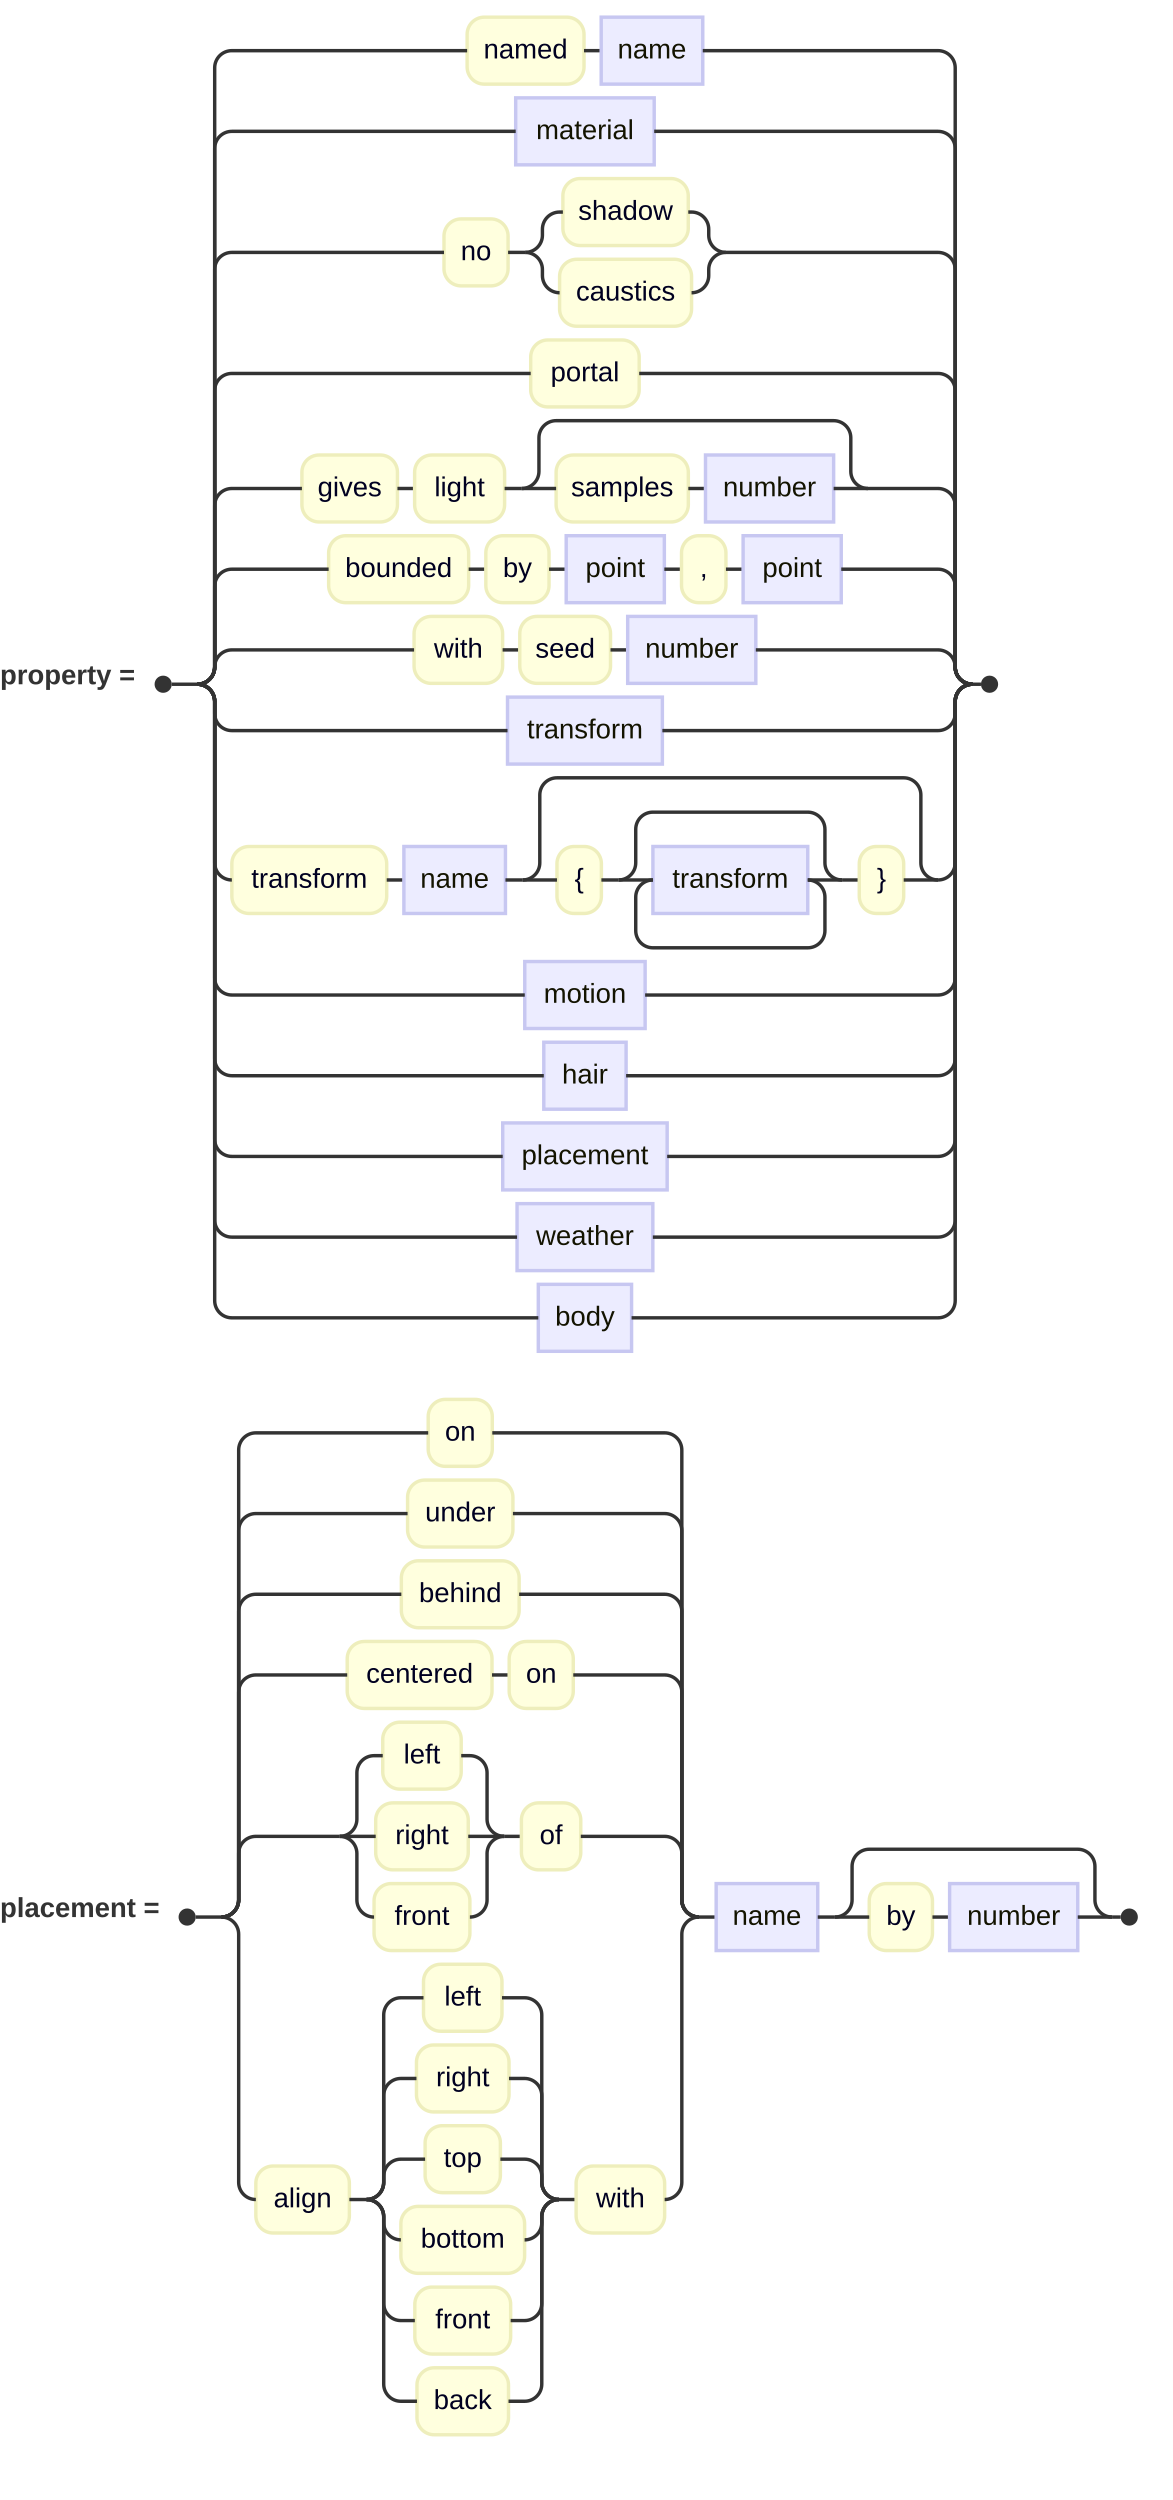
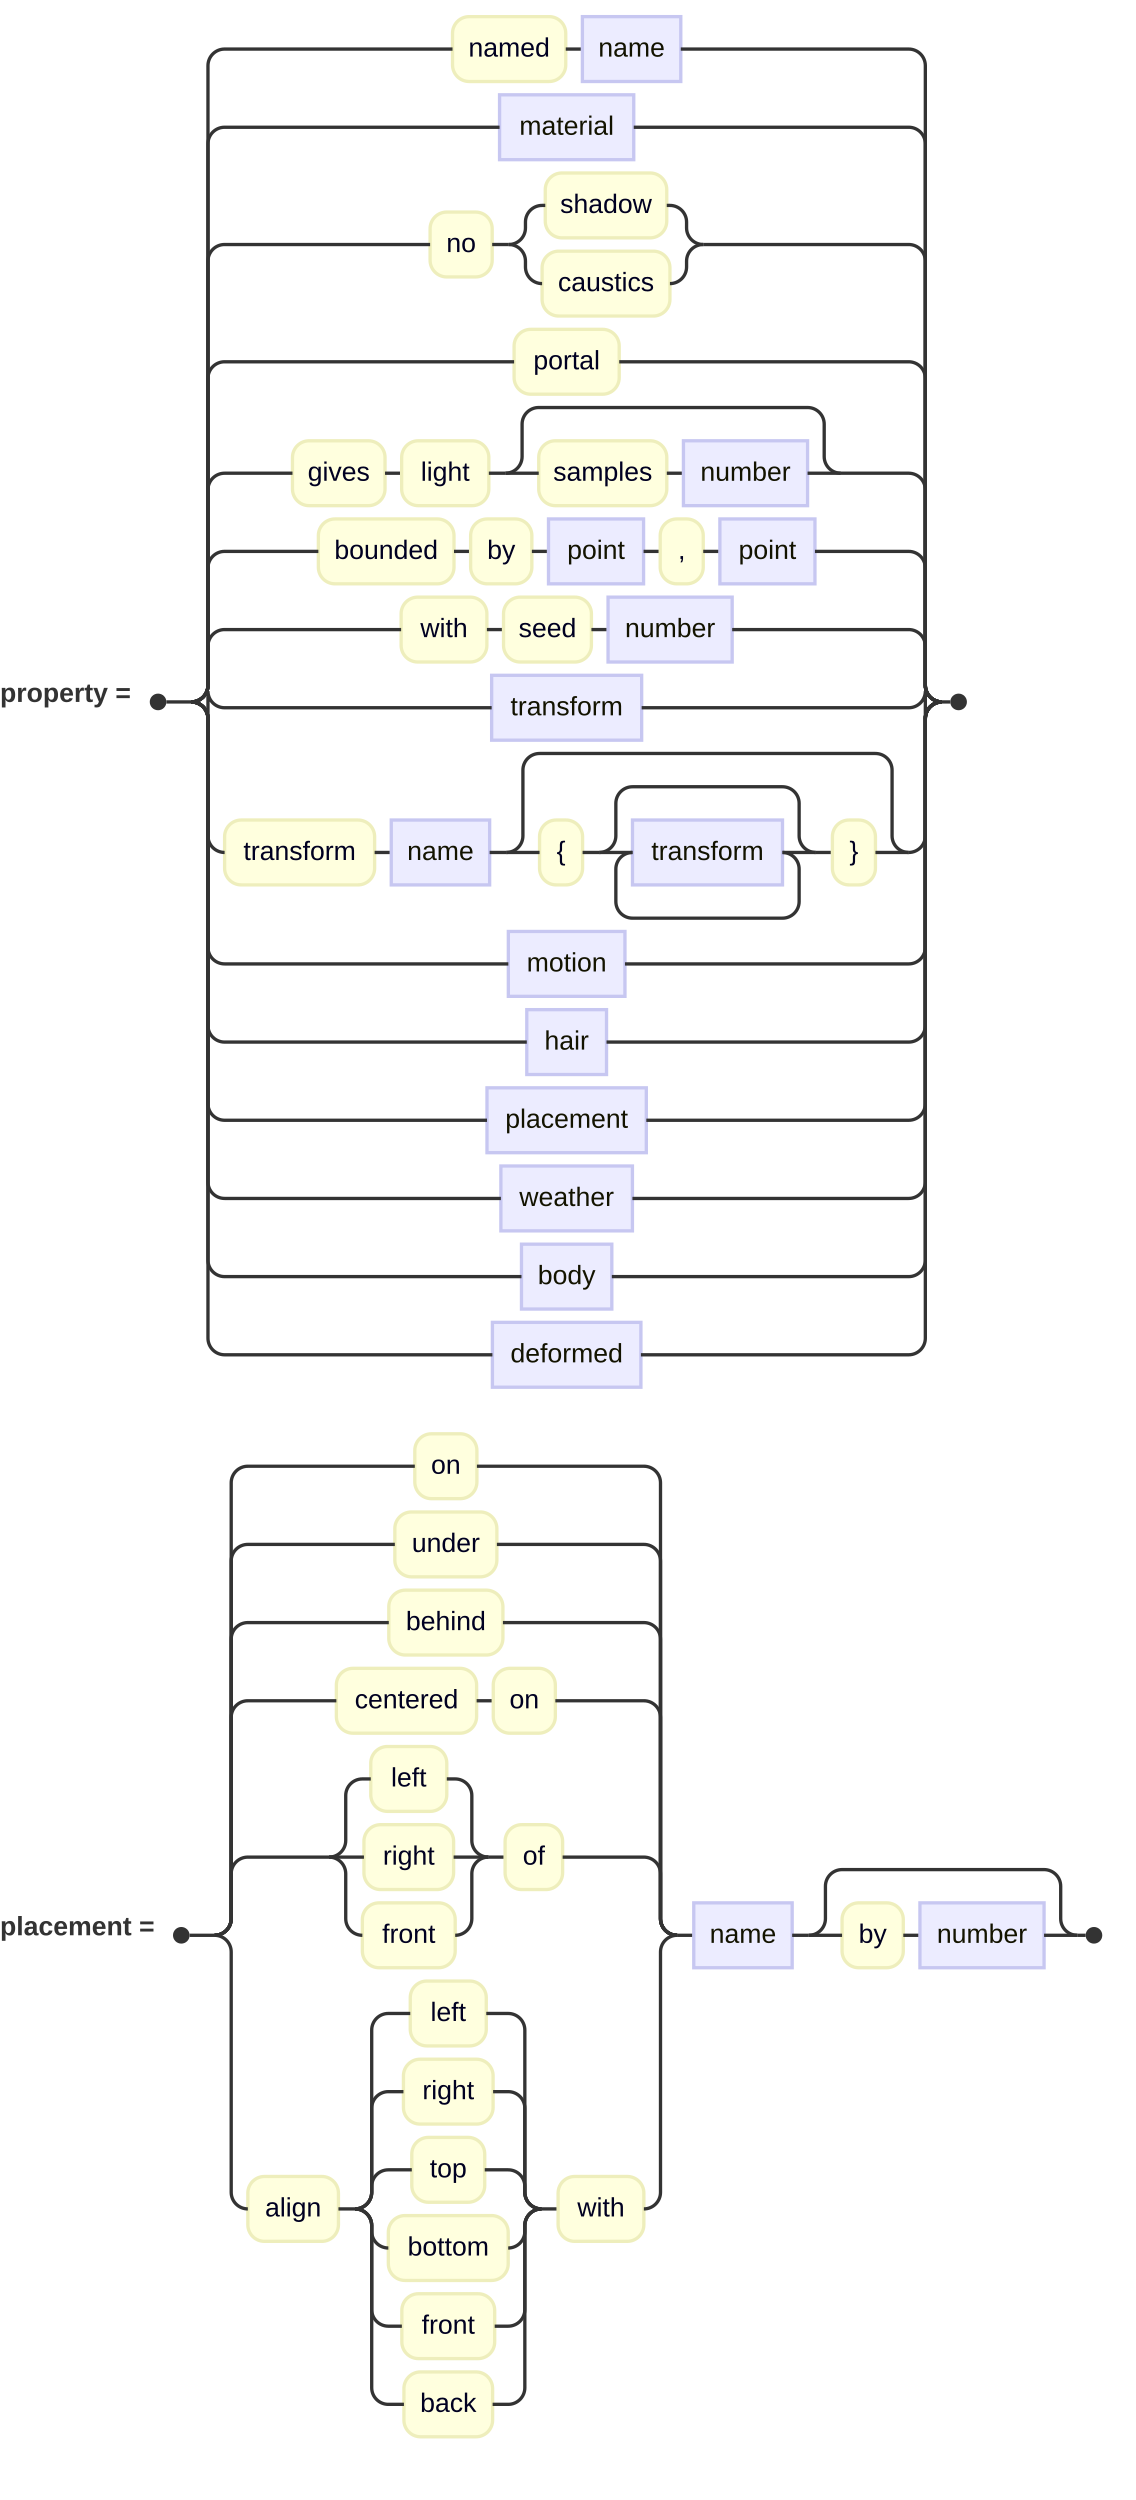
- <svg xmlns="http://www.w3.org/2000/svg" id="my-svg" width="100%" class="railroad-diagram" style="max-width: 682.688px; background-color: transparent;" viewBox="0 0 682.688 1456" role="graphics-document document" aria-roledescription="railroadEbnf">
+ <svg xmlns="http://www.w3.org/2000/svg" id="my-svg" width="100%" class="railroad-diagram" style="max-width: 682.688px; background-color: transparent;" viewBox="0 0 682.688 1503" role="graphics-document document" aria-roledescription="railroadEbnf">
  <style>#my-svg{font-family:"trebuchet ms",verdana,arial,sans-serif;font-size:16px;fill:#333;}@keyframes edge-animation-frame{from{stroke-dashoffset:0;}}@keyframes dash{to{stroke-dashoffset:0;}}#my-svg .edge-animation-slow{stroke-dasharray:9,5!important;stroke-dashoffset:900;animation:dash 50s linear infinite;stroke-linecap:round;}#my-svg .edge-animation-fast{stroke-dasharray:9,5!important;stroke-dashoffset:900;animation:dash 20s linear infinite;stroke-linecap:round;}#my-svg .error-icon{fill:#552222;}#my-svg .error-text{fill:#552222;stroke:#552222;}#my-svg .edge-thickness-normal{stroke-width:1px;}#my-svg .edge-thickness-thick{stroke-width:3.5px;}#my-svg .edge-pattern-solid{stroke-dasharray:0;}#my-svg .edge-thickness-invisible{stroke-width:0;fill:none;}#my-svg .edge-pattern-dashed{stroke-dasharray:3;}#my-svg .edge-pattern-dotted{stroke-dasharray:2;}#my-svg .marker{fill:#333333;stroke:#333333;}#my-svg .marker.cross{stroke:#333333;}#my-svg svg{font-family:"trebuchet ms",verdana,arial,sans-serif;font-size:16px;}#my-svg p{margin:0;}#my-svg .railroad-diagram{font-family:"trebuchet ms",verdana,arial,sans-serif;font-size:16px;}#my-svg .railroad-terminal rect{fill:#ffffde;stroke:hsl(60, 60%, 83.529%);stroke-width:2px;}#my-svg .railroad-terminal text{fill:#000021;font-family:"trebuchet ms",verdana,arial,sans-serif;font-size:16px;text-anchor:middle;dominant-baseline:middle;}#my-svg .railroad-nonterminal rect{fill:#ECECFF;stroke:hsl(240, 60%, 86.275%);stroke-width:2px;}#my-svg .railroad-nonterminal text{fill:#131300;font-family:"trebuchet ms",verdana,arial,sans-serif;font-size:16px;text-anchor:middle;dominant-baseline:middle;}#my-svg .railroad-line{stroke:#333333;stroke-width:2px;fill:none;}#my-svg .railroad-start circle,#my-svg .railroad-end circle{fill:#333333;}#my-svg .railroad-comment ellipse{fill:rgba(232,232,232, 0.8);stroke:hsl(80, 60%, 86.275%);stroke-width:2px;}#my-svg .railroad-comment text{fill:rgb(6.333, 0, 19);font-style:italic;font-family:"trebuchet ms",verdana,arial,sans-serif;font-size:16px;text-anchor:middle;dominant-baseline:middle;}#my-svg .railroad-special rect{fill:hsl(80, 100%, 96.275%);stroke:hsl(80, 60%, 86.275%);stroke-width:2px;stroke-dasharray:5,3;}#my-svg .railroad-special text{fill:#131300;font-family:"trebuchet ms",verdana,arial,sans-serif;font-size:16px;text-anchor:middle;dominant-baseline:middle;}#my-svg .railroad-rule-name{font-weight:bold;fill:#333;font-family:"trebuchet ms",verdana,arial,sans-serif;font-size:16px;}#my-svg .node .neo-node{stroke:#9370DB;}#my-svg [data-look="neo"].node rect,#my-svg [data-look="neo"].cluster rect,#my-svg [data-look="neo"].node polygon{stroke:#9370DB;filter:drop-shadow(1px 2px 2px rgba(185, 185, 185, 1));}#my-svg [data-look="neo"].swimlane.cluster rect{filter:none;}#my-svg [data-look="neo"].node path{stroke:#9370DB;stroke-width:1px;}#my-svg [data-look="neo"].node .outer-path{filter:drop-shadow(1px 2px 2px rgba(185, 185, 185, 1));}#my-svg [data-look="neo"].node .neo-line path{stroke:#9370DB;filter:none;}#my-svg [data-look="neo"].node circle{stroke:#9370DB;filter:drop-shadow(1px 2px 2px rgba(185, 185, 185, 1));}#my-svg [data-look="neo"].node circle .state-start{fill:#000000;}#my-svg [data-look="neo"].icon-shape .icon{fill:#9370DB;filter:drop-shadow(1px 2px 2px rgba(185, 185, 185, 1));}#my-svg [data-look="neo"].icon-shape .icon-neo path{stroke:#9370DB;filter:drop-shadow(1px 2px 2px rgba(185, 185, 185, 1));}#my-svg :root{--mermaid-font-family:"trebuchet ms",verdana,arial,sans-serif;}</style>
  <g />
  <g class="railroad-rule" transform="translate(0, 10)">
    <g transform="translate(115.0312, 0)">
      <g class="railroad-choice">
        <g class="railroad-sequence" transform="translate(157.0234, 0)">
          <g class="railroad-terminal" transform="translate(0, 0)">
            <rect x="0" y="0" width="68.078" height="39" rx="10" ry="10" />
            <text x="34.039" y="19.5">named</text>
          </g>
          <path class="railroad-line" d="M 68.078 19.5 L 78.078 19.5" />
          <g class="railroad-nonterminal" transform="translate(78.07812, 0)">
            <rect x="0" y="0" width="59.156" height="39" />
            <text x="29.578" y="19.5">name</text>
          </g>
        </g>
-         <path class="railroad-line" d="M 0 388.5 A 10 10 0 0 0 10 378.5 L 10 29.5 A 10 10 0 0 1 20 19.5 L 157.023 19.5" />
-         <path class="railroad-line" d="M 294.258 19.5 L 431.281 19.5 A 10 10 0 0 1 441.281 29.5 L 441.281 378.5 A 10 10 0 0 0 451.281 388.5" />
+         <path class="railroad-line" d="M 0 412 A 10 10 0 0 0 10 402 L 10 29.5 A 10 10 0 0 1 20 19.5 L 157.023 19.5" />
+         <path class="railroad-line" d="M 294.258 19.5 L 431.281 19.5 A 10 10 0 0 1 441.281 29.5 L 441.281 402 A 10 10 0 0 0 451.281 412" />
        <g class="railroad-nonterminal" transform="translate(185.3047, 47)">
          <rect x="0" y="0" width="80.672" height="39" />
          <text x="40.336" y="19.5">material</text>
        </g>
-         <path class="railroad-line" d="M 0 388.5 A 10 10 0 0 0 10 378.5 L 10 76.5 A 10 10 0 0 1 20 66.5 L 185.305 66.5" />
-         <path class="railroad-line" d="M 265.977 66.5 L 431.281 66.5 A 10 10 0 0 1 441.281 76.5 L 441.281 378.5 A 10 10 0 0 0 451.281 388.5" />
+         <path class="railroad-line" d="M 0 412 A 10 10 0 0 0 10 402 L 10 76.5 A 10 10 0 0 1 20 66.5 L 185.305 66.5" />
+         <path class="railroad-line" d="M 265.977 66.5 L 431.281 66.5 A 10 10 0 0 1 441.281 76.5 L 441.281 402 A 10 10 0 0 0 451.281 412" />
        <g class="railroad-sequence" transform="translate(143.5469, 94)">
          <g class="railroad-terminal" transform="translate(0, 23.5)">
            <rect x="0" y="0" width="37.328" height="39" rx="10" ry="10" />
            <text x="18.664" y="19.5">no</text>
          </g>
          <path class="railroad-line" d="M 37.328 43 L 47.328 43" />
          <g class="railroad-choice" transform="translate(47.32812, 0)">
            <g class="railroad-terminal" transform="translate(21.91406, 0)">
              <rect x="0" y="0" width="73.031" height="39" rx="10" ry="10" />
              <text x="36.516" y="19.5">shadow</text>
            </g>
            <path class="railroad-line" d="M 0 43 A 10 10 0 0 0 10 33 L 10 29.5 A 10 10 0 0 1 20 19.5 L 21.914 19.5" />
            <path class="railroad-line" d="M 94.945 19.5 L 96.859 19.5 A 10 10 0 0 1 106.859 29.5 L 106.859 33 A 10 10 0 0 0 116.859 43" />
            <g class="railroad-terminal" transform="translate(20, 47)">
              <rect x="0" y="0" width="76.859" height="39" rx="10" ry="10" />
              <text x="38.43" y="19.5">caustics</text>
            </g>
            <path class="railroad-line" d="M 0 43 A 10 10 0 0 1 10 53 L 10 56.5 A 10 10 0 0 0 20 66.5 L 20 66.5" />
            <path class="railroad-line" d="M 96.859 66.5 L 96.859 66.5 A 10 10 0 0 0 106.859 56.5 L 106.859 53 A 10 10 0 0 1 116.859 43" />
          </g>
        </g>
-         <path class="railroad-line" d="M 0 388.5 A 10 10 0 0 0 10 378.5 L 10 147 A 10 10 0 0 1 20 137 L 143.547 137" />
-         <path class="railroad-line" d="M 307.734 137 L 431.281 137 A 10 10 0 0 1 441.281 147 L 441.281 378.5 A 10 10 0 0 0 451.281 388.5" />
+         <path class="railroad-line" d="M 0 412 A 10 10 0 0 0 10 402 L 10 147 A 10 10 0 0 1 20 137 L 143.547 137" />
+         <path class="railroad-line" d="M 307.734 137 L 431.281 137 A 10 10 0 0 1 441.281 147 L 441.281 402 A 10 10 0 0 0 451.281 412" />
        <g class="railroad-terminal" transform="translate(194.0469, 188)">
          <rect x="0" y="0" width="63.188" height="39" rx="10" ry="10" />
          <text x="31.594" y="19.5">portal</text>
        </g>
-         <path class="railroad-line" d="M 0 388.5 A 10 10 0 0 0 10 378.5 L 10 217.5 A 10 10 0 0 1 20 207.5 L 194.047 207.5" />
-         <path class="railroad-line" d="M 257.234 207.5 L 431.281 207.5 A 10 10 0 0 1 441.281 217.5 L 441.281 378.5 A 10 10 0 0 0 451.281 388.5" />
+         <path class="railroad-line" d="M 0 412 A 10 10 0 0 0 10 402 L 10 217.5 A 10 10 0 0 1 20 207.5 L 194.047 207.5" />
+         <path class="railroad-line" d="M 257.234 207.5 L 431.281 207.5 A 10 10 0 0 1 441.281 217.5 L 441.281 402 A 10 10 0 0 0 451.281 412" />
        <g class="railroad-sequence" transform="translate(60.80469, 235)">
          <g class="railroad-terminal" transform="translate(0, 20)">
            <rect x="0" y="0" width="55.641" height="39" rx="10" ry="10" />
            <text x="27.82" y="19.5">gives</text>
          </g>
          <path class="railroad-line" d="M 55.641 39.5 L 65.641 39.5" />
          <g class="railroad-terminal" transform="translate(65.64062, 20)">
            <rect x="0" y="0" width="52.406" height="39" rx="10" ry="10" />
            <text x="26.203" y="19.5">light</text>
          </g>
          <path class="railroad-line" d="M 118.047 39.5 L 128.047 39.5" />
          <g class="railroad-optional" transform="translate(128.0469, 0)">
            <g class="railroad-sequence" transform="translate(20, 20)">
              <g class="railroad-terminal" transform="translate(0, 0)">
                <rect x="0" y="0" width="77" height="39" rx="10" ry="10" />
                <text x="38.5" y="19.5">samples</text>
              </g>
              <path class="railroad-line" d="M 77 19.5 L 87 19.5" />
              <g class="railroad-nonterminal" transform="translate(87, 0)">
                <rect x="0" y="0" width="74.625" height="39" />
                <text x="37.312" y="19.5">number</text>
              </g>
            </g>
            <path class="railroad-line" d="M 0 39.5 L 20 39.5" />
            <path class="railroad-line" d="M 181.625 39.5 L 201.625 39.5" />
            <path class="railroad-line" d="M 0 39.5 A 10 10 0 0 0 10 29.5 L 10 10 A 10 10 0 0 1 20 0 L 181.625 0 A 10 10 0 0 1 191.625 10 L 191.625 29.5 A 10 10 0 0 0 201.625 39.5" />
          </g>
        </g>
-         <path class="railroad-line" d="M 0 388.5 A 10 10 0 0 0 10 378.5 L 10 284.5 A 10 10 0 0 1 20 274.5 L 60.805 274.5" />
-         <path class="railroad-line" d="M 390.477 274.5 L 431.281 274.5 A 10 10 0 0 1 441.281 284.5 L 441.281 378.5 A 10 10 0 0 0 451.281 388.5" />
+         <path class="railroad-line" d="M 0 412 A 10 10 0 0 0 10 402 L 10 284.5 A 10 10 0 0 1 20 274.5 L 60.805 274.5" />
+         <path class="railroad-line" d="M 390.477 274.5 L 431.281 274.5 A 10 10 0 0 1 441.281 284.5 L 441.281 402 A 10 10 0 0 0 451.281 412" />
        <g class="railroad-sequence" transform="translate(76.36719, 302)">
          <g class="railroad-terminal" transform="translate(0, 0)">
            <rect x="0" y="0" width="81.547" height="39" rx="10" ry="10" />
            <text x="40.773" y="19.5">bounded</text>
          </g>
          <path class="railroad-line" d="M 81.547 19.5 L 91.547 19.5" />
          <g class="railroad-terminal" transform="translate(91.54688, 0)">
            <rect x="0" y="0" width="36.812" height="39" rx="10" ry="10" />
            <text x="18.406" y="19.5">by</text>
          </g>
          <path class="railroad-line" d="M 128.359 19.5 L 138.359 19.5" />
          <g class="railroad-nonterminal" transform="translate(138.3594, 0)">
            <rect x="0" y="0" width="57.156" height="39" />
            <text x="28.578" y="19.5">point</text>
          </g>
          <path class="railroad-line" d="M 195.516 19.5 L 205.516 19.5" />
          <g class="railroad-terminal" transform="translate(205.5156, 0)">
            <rect x="0" y="0" width="25.875" height="39" rx="10" ry="10" />
            <text x="12.938" y="19.5">,</text>
          </g>
          <path class="railroad-line" d="M 231.391 19.5 L 241.391 19.5" />
          <g class="railroad-nonterminal" transform="translate(241.3906, 0)">
            <rect x="0" y="0" width="57.156" height="39" />
            <text x="28.578" y="19.5">point</text>
          </g>
        </g>
-         <path class="railroad-line" d="M 0 388.5 A 10 10 0 0 0 10 378.5 L 10 331.5 A 10 10 0 0 1 20 321.5 L 76.367 321.5" />
-         <path class="railroad-line" d="M 374.914 321.5 L 431.281 321.5 A 10 10 0 0 1 441.281 331.5 L 441.281 378.5 A 10 10 0 0 0 451.281 388.5" />
+         <path class="railroad-line" d="M 0 412 A 10 10 0 0 0 10 402 L 10 331.5 A 10 10 0 0 1 20 321.5 L 76.367 321.5" />
+         <path class="railroad-line" d="M 374.914 321.5 L 431.281 321.5 A 10 10 0 0 1 441.281 331.5 L 441.281 402 A 10 10 0 0 0 451.281 412" />
        <g class="railroad-sequence" transform="translate(126.125, 349)">
          <g class="railroad-terminal" transform="translate(0, 0)">
            <rect x="0" y="0" width="51.562" height="39" rx="10" ry="10" />
            <text x="25.781" y="19.5">with</text>
          </g>
          <path class="railroad-line" d="M 51.562 19.5 L 61.562 19.5" />
          <g class="railroad-terminal" transform="translate(61.5625, 0)">
            <rect x="0" y="0" width="52.844" height="39" rx="10" ry="10" />
            <text x="26.422" y="19.5">seed</text>
          </g>
          <path class="railroad-line" d="M 114.406 19.5 L 124.406 19.5" />
          <g class="railroad-nonterminal" transform="translate(124.4062, 0)">
            <rect x="0" y="0" width="74.625" height="39" />
            <text x="37.312" y="19.5">number</text>
          </g>
        </g>
-         <path class="railroad-line" d="M 0 388.5 A 10 10 0 0 0 10 378.5 L 10 378.5 A 10 10 0 0 1 20 368.5 L 126.125 368.5" />
-         <path class="railroad-line" d="M 325.156 368.5 L 431.281 368.5 A 10 10 0 0 1 441.281 378.5 L 441.281 378.5 A 10 10 0 0 0 451.281 388.5" />
+         <path class="railroad-line" d="M 0 412 A 10 10 0 0 0 10 402 L 10 378.5 A 10 10 0 0 1 20 368.5 L 126.125 368.5" />
+         <path class="railroad-line" d="M 325.156 368.5 L 431.281 368.5 A 10 10 0 0 1 441.281 378.5 L 441.281 402 A 10 10 0 0 0 451.281 412" />
        <g class="railroad-nonterminal" transform="translate(180.5469, 396)">
          <rect x="0" y="0" width="90.188" height="39" />
          <text x="45.094" y="19.5">transform</text>
        </g>
-         <path class="railroad-line" d="M 0 388.5 A 10 10 0 0 1 10 398.5 L 10 405.5 A 10 10 0 0 0 20 415.5 L 180.547 415.5" />
-         <path class="railroad-line" d="M 270.734 415.5 L 431.281 415.5 A 10 10 0 0 0 441.281 405.5 L 441.281 398.5 A 10 10 0 0 1 451.281 388.5" />
+         <path class="railroad-line" d="M 0 412 A 10 10 0 0 1 10 422 L 10 405.5 A 10 10 0 0 0 20 415.5 L 180.547 415.5" />
+         <path class="railroad-line" d="M 270.734 415.5 L 431.281 415.5 A 10 10 0 0 0 441.281 405.5 L 441.281 422 A 10 10 0 0 1 451.281 412" />
        <g class="railroad-sequence" transform="translate(20, 443)">
          <g class="railroad-terminal" transform="translate(0, 40)">
            <rect x="0" y="0" width="90.188" height="39" rx="10" ry="10" />
            <text x="45.094" y="19.5">transform</text>
          </g>
          <path class="railroad-line" d="M 90.188 59.5 L 100.188 59.5" />
          <g class="railroad-nonterminal" transform="translate(100.1875, 40)">
            <rect x="0" y="0" width="59.156" height="39" />
            <text x="29.578" y="19.5">name</text>
          </g>
          <path class="railroad-line" d="M 159.344 59.5 L 169.344 59.5" />
          <g class="railroad-optional" transform="translate(169.3438, 0)">
            <g class="railroad-sequence" transform="translate(20, 20)">
              <g class="railroad-terminal" transform="translate(0, 20)">
                <rect x="0" y="0" width="25.875" height="39" rx="10" ry="10" />
                <text x="12.938" y="19.5">{</text>
              </g>
              <path class="railroad-line" d="M 25.875 39.5 L 35.875 39.5" />
              <g class="railroad-repetition" transform="translate(35.875, 0)">
                <g class="railroad-nonterminal" transform="translate(20, 20)">
                  <rect x="0" y="0" width="90.188" height="39" />
                  <text x="45.094" y="19.5">transform</text>
                </g>
                <path class="railroad-line" d="M 0 39.5 L 20 39.5" />
                <path class="railroad-line" d="M 110.188 39.5 L 130.188 39.5" />
                <path class="railroad-line" d="M 110.188 39.5 A 10 10 0 0 1 120.188 49.5 L 120.188 69 A 10 10 0 0 1 110.188 79 L 20 79 A 10 10 0 0 1 10 69 L 10 49.5 A 10 10 0 0 1 20 39.5" />
                <path class="railroad-line" d="M 0 39.5 A 10 10 0 0 0 10 29.5 L 10 10 A 10 10 0 0 1 20 0 L 110.188 0 A 10 10 0 0 1 120.188 10 L 120.188 29.5 A 10 10 0 0 0 130.188 39.5" />
              </g>
              <path class="railroad-line" d="M 166.062 39.5 L 176.062 39.5" />
              <g class="railroad-terminal" transform="translate(176.0625, 20)">
                <rect x="0" y="0" width="25.875" height="39" rx="10" ry="10" />
                <text x="12.938" y="19.5">}</text>
              </g>
            </g>
            <path class="railroad-line" d="M 0 59.5 L 20 59.5" />
            <path class="railroad-line" d="M 221.938 59.5 L 241.938 59.5" />
            <path class="railroad-line" d="M 0 59.5 A 10 10 0 0 0 10 49.5 L 10 10 A 10 10 0 0 1 20 0 L 221.938 0 A 10 10 0 0 1 231.938 10 L 231.938 49.5 A 10 10 0 0 0 241.938 59.5" />
          </g>
        </g>
-         <path class="railroad-line" d="M 0 388.5 A 10 10 0 0 1 10 398.5 L 10 492.5 A 10 10 0 0 0 20 502.5 L 20 502.5" />
-         <path class="railroad-line" d="M 431.281 502.5 L 431.281 502.5 A 10 10 0 0 0 441.281 492.5 L 441.281 398.5 A 10 10 0 0 1 451.281 388.5" />
+         <path class="railroad-line" d="M 0 412 A 10 10 0 0 1 10 422 L 10 492.5 A 10 10 0 0 0 20 502.5 L 20 502.5" />
+         <path class="railroad-line" d="M 431.281 502.5 L 431.281 502.5 A 10 10 0 0 0 441.281 492.5 L 441.281 422 A 10 10 0 0 1 451.281 412" />
        <g class="railroad-nonterminal" transform="translate(190.5859, 550)">
          <rect x="0" y="0" width="70.109" height="39" />
          <text x="35.055" y="19.5">motion</text>
        </g>
-         <path class="railroad-line" d="M 0 388.5 A 10 10 0 0 1 10 398.5 L 10 559.5 A 10 10 0 0 0 20 569.5 L 190.586 569.5" />
-         <path class="railroad-line" d="M 260.695 569.5 L 431.281 569.5 A 10 10 0 0 0 441.281 559.5 L 441.281 398.5 A 10 10 0 0 1 451.281 388.5" />
+         <path class="railroad-line" d="M 0 412 A 10 10 0 0 1 10 422 L 10 559.5 A 10 10 0 0 0 20 569.5 L 190.586 569.5" />
+         <path class="railroad-line" d="M 260.695 569.5 L 431.281 569.5 A 10 10 0 0 0 441.281 559.5 L 441.281 422 A 10 10 0 0 1 451.281 412" />
        <g class="railroad-nonterminal" transform="translate(201.6719, 597)">
          <rect x="0" y="0" width="47.938" height="39" />
          <text x="23.969" y="19.5">hair</text>
        </g>
-         <path class="railroad-line" d="M 0 388.5 A 10 10 0 0 1 10 398.5 L 10 606.5 A 10 10 0 0 0 20 616.5 L 201.672 616.5" />
-         <path class="railroad-line" d="M 249.609 616.5 L 431.281 616.5 A 10 10 0 0 0 441.281 606.5 L 441.281 398.5 A 10 10 0 0 1 451.281 388.5" />
+         <path class="railroad-line" d="M 0 412 A 10 10 0 0 1 10 422 L 10 606.5 A 10 10 0 0 0 20 616.5 L 201.672 616.5" />
+         <path class="railroad-line" d="M 249.609 616.5 L 431.281 616.5 A 10 10 0 0 0 441.281 606.5 L 441.281 422 A 10 10 0 0 1 451.281 412" />
        <g class="railroad-nonterminal" transform="translate(177.75, 644)">
          <rect x="0" y="0" width="95.781" height="39" />
          <text x="47.891" y="19.5">placement</text>
        </g>
-         <path class="railroad-line" d="M 0 388.5 A 10 10 0 0 1 10 398.5 L 10 653.5 A 10 10 0 0 0 20 663.5 L 177.75 663.5" />
-         <path class="railroad-line" d="M 273.531 663.5 L 431.281 663.5 A 10 10 0 0 0 441.281 653.5 L 441.281 398.5 A 10 10 0 0 1 451.281 388.5" />
+         <path class="railroad-line" d="M 0 412 A 10 10 0 0 1 10 422 L 10 653.5 A 10 10 0 0 0 20 663.5 L 177.75 663.5" />
+         <path class="railroad-line" d="M 273.531 663.5 L 431.281 663.5 A 10 10 0 0 0 441.281 653.5 L 441.281 422 A 10 10 0 0 1 451.281 412" />
        <g class="railroad-nonterminal" transform="translate(186.1016, 691)">
          <rect x="0" y="0" width="79.078" height="39" />
          <text x="39.539" y="19.5">weather</text>
        </g>
-         <path class="railroad-line" d="M 0 388.5 A 10 10 0 0 1 10 398.5 L 10 700.5 A 10 10 0 0 0 20 710.5 L 186.102 710.5" />
-         <path class="railroad-line" d="M 265.18 710.5 L 431.281 710.5 A 10 10 0 0 0 441.281 700.5 L 441.281 398.5 A 10 10 0 0 1 451.281 388.5" />
+         <path class="railroad-line" d="M 0 412 A 10 10 0 0 1 10 422 L 10 700.5 A 10 10 0 0 0 20 710.5 L 186.102 710.5" />
+         <path class="railroad-line" d="M 265.18 710.5 L 431.281 710.5 A 10 10 0 0 0 441.281 700.5 L 441.281 422 A 10 10 0 0 1 451.281 412" />
        <g class="railroad-nonterminal" transform="translate(198.4844, 738)">
          <rect x="0" y="0" width="54.312" height="39" />
          <text x="27.156" y="19.5">body</text>
        </g>
-         <path class="railroad-line" d="M 0 388.5 A 10 10 0 0 1 10 398.5 L 10 747.5 A 10 10 0 0 0 20 757.5 L 198.484 757.5" />
-         <path class="railroad-line" d="M 252.797 757.5 L 431.281 757.5 A 10 10 0 0 0 441.281 747.5 L 441.281 398.5 A 10 10 0 0 1 451.281 388.5" />
+         <path class="railroad-line" d="M 0 412 A 10 10 0 0 1 10 422 L 10 747.5 A 10 10 0 0 0 20 757.5 L 198.484 757.5" />
+         <path class="railroad-line" d="M 252.797 757.5 L 431.281 757.5 A 10 10 0 0 0 441.281 747.5 L 441.281 422 A 10 10 0 0 1 451.281 412" />
+         <g class="railroad-nonterminal" transform="translate(181, 785)">
+           <rect x="0" y="0" width="89.281" height="39" />
+           <text x="44.641" y="19.5">deformed</text>
+         </g>
+         <path class="railroad-line" d="M 0 412 A 10 10 0 0 1 10 422 L 10 794.5 A 10 10 0 0 0 20 804.5 L 181 804.5" />
+         <path class="railroad-line" d="M 270.281 804.5 L 431.281 804.5 A 10 10 0 0 0 441.281 794.5 L 441.281 422 A 10 10 0 0 1 451.281 412" />
      </g>
    </g>
    <g class="railroad-rule-name-group">
-       <text class="railroad-rule-name" x="0" y="388.5">property =</text>
+       <text class="railroad-rule-name" x="0" y="412">property =</text>
    </g>
    <g class="railroad-start">
-       <circle cx="95.031" cy="388.5" r="5" />
+       <circle cx="95.031" cy="412" r="5" />
    </g>
    <g class="railroad-end">
-       <circle cx="576.312" cy="388.5" r="5" />
-     </g>
-     <path class="railroad-line" d="M 100.031 388.5 L 115.031 388.5" />
-     <path class="railroad-line" d="M 566.312 388.5 L 571.312 388.5" />
+       <circle cx="576.312" cy="412" r="5" />
+     </g>
+     <path class="railroad-line" d="M 100.031 412 L 115.031 412" />
+     <path class="railroad-line" d="M 566.312 412 L 571.312 412" />
  </g>
-   <g class="railroad-rule" transform="translate(0, 815)">
+   <g class="railroad-rule" transform="translate(0, 862)">
    <g transform="translate(129, 0)">
      <g class="railroad-sequence">
        <g class="railroad-choice" transform="translate(0, 0)">
          <g class="railroad-terminal" transform="translate(120.3828, 0)">
            <rect x="0" y="0" width="37.328" height="39" rx="10" ry="10" />
            <text x="18.664" y="19.5">on</text>
          </g>
          <path class="railroad-line" d="M 0 301.5 A 10 10 0 0 0 10 291.5 L 10 29.5 A 10 10 0 0 1 20 19.5 L 120.383 19.5" />
          <path class="railroad-line" d="M 157.711 19.5 L 258.094 19.5 A 10 10 0 0 1 268.094 29.5 L 268.094 291.5 A 10 10 0 0 0 278.094 301.5" />
          <g class="railroad-terminal" transform="translate(108.375, 47)">
            <rect x="0" y="0" width="61.344" height="39" rx="10" ry="10" />
            <text x="30.672" y="19.5">under</text>
          </g>
          <path class="railroad-line" d="M 0 301.5 A 10 10 0 0 0 10 291.5 L 10 76.5 A 10 10 0 0 1 20 66.5 L 108.375 66.5" />
          <path class="railroad-line" d="M 169.719 66.5 L 258.094 66.5 A 10 10 0 0 1 268.094 76.5 L 268.094 291.5 A 10 10 0 0 0 278.094 301.5" />
          <g class="railroad-terminal" transform="translate(104.7422, 94)">
            <rect x="0" y="0" width="68.609" height="39" rx="10" ry="10" />
            <text x="34.305" y="19.5">behind</text>
          </g>
          <path class="railroad-line" d="M 0 301.5 A 10 10 0 0 0 10 291.5 L 10 123.5 A 10 10 0 0 1 20 113.5 L 104.742 113.5" />
          <path class="railroad-line" d="M 173.352 113.5 L 258.094 113.5 A 10 10 0 0 1 268.094 123.5 L 268.094 291.5 A 10 10 0 0 0 278.094 301.5" />
          <g class="railroad-sequence" transform="translate(73.21875, 141)">
            <g class="railroad-terminal" transform="translate(0, 0)">
              <rect x="0" y="0" width="84.328" height="39" rx="10" ry="10" />
              <text x="42.164" y="19.5">centered</text>
            </g>
            <path class="railroad-line" d="M 84.328 19.5 L 94.328 19.5" />
            <g class="railroad-terminal" transform="translate(94.32812, 0)">
              <rect x="0" y="0" width="37.328" height="39" rx="10" ry="10" />
              <text x="18.664" y="19.5">on</text>
            </g>
          </g>
          <path class="railroad-line" d="M 0 301.5 A 10 10 0 0 0 10 291.5 L 10 170.5 A 10 10 0 0 1 20 160.5 L 73.219 160.5" />
          <path class="railroad-line" d="M 204.875 160.5 L 258.094 160.5 A 10 10 0 0 1 268.094 170.5 L 268.094 291.5 A 10 10 0 0 0 278.094 301.5" />
          <g class="railroad-sequence" transform="translate(68.85156, 188)">
            <g class="railroad-choice" transform="translate(0, 0)">
              <g class="railroad-terminal" transform="translate(25.05469, 0)">
                <rect x="0" y="0" width="45.703" height="39" rx="10" ry="10" />
                <text x="22.852" y="19.5">left</text>
              </g>
              <path class="railroad-line" d="M 0 66.5 A 10 10 0 0 0 10 56.5 L 10 29.5 A 10 10 0 0 1 20 19.5 L 25.055 19.5" />
              <path class="railroad-line" d="M 70.758 19.5 L 75.812 19.5 A 10 10 0 0 1 85.812 29.5 L 85.812 56.5 A 10 10 0 0 0 95.812 66.5" />
              <g class="railroad-terminal" transform="translate(20.95312, 47)">
                <rect x="0" y="0" width="53.906" height="39" rx="10" ry="10" />
                <text x="26.953" y="19.5">right</text>
              </g>
              <path class="railroad-line" d="M 0 66.5 L 20.953 66.5" />
              <path class="railroad-line" d="M 74.859 66.5 L 95.812 66.5" />
              <g class="railroad-terminal" transform="translate(20, 94)">
                <rect x="0" y="0" width="55.812" height="39" rx="10" ry="10" />
                <text x="27.906" y="19.5">front</text>
              </g>
              <path class="railroad-line" d="M 0 66.5 A 10 10 0 0 1 10 76.5 L 10 103.5 A 10 10 0 0 0 20 113.5 L 20 113.5" />
              <path class="railroad-line" d="M 75.812 113.5 L 75.812 113.5 A 10 10 0 0 0 85.812 103.5 L 85.812 76.5 A 10 10 0 0 1 95.812 66.5" />
            </g>
            <path class="railroad-line" d="M 95.812 66.5 L 105.812 66.5" />
            <g class="railroad-terminal" transform="translate(105.8125, 47)">
              <rect x="0" y="0" width="34.578" height="39" rx="10" ry="10" />
              <text x="17.289" y="19.5">of</text>
            </g>
          </g>
          <path class="railroad-line" d="M 0 301.5 A 10 10 0 0 0 10 291.5 L 10 264.5 A 10 10 0 0 1 20 254.5 L 68.852 254.5" />
          <path class="railroad-line" d="M 209.242 254.5 L 258.094 254.5 A 10 10 0 0 1 268.094 264.5 L 268.094 291.5 A 10 10 0 0 0 278.094 301.5" />
          <g class="railroad-sequence" transform="translate(20, 329)">
            <g class="railroad-terminal" transform="translate(0, 117.5)">
              <rect x="0" y="0" width="54.469" height="39" rx="10" ry="10" />
              <text x="27.234" y="19.5">align</text>
            </g>
            <path class="railroad-line" d="M 54.469 137 L 64.469 137" />
            <g class="railroad-choice" transform="translate(64.46875, 0)">
              <g class="railroad-terminal" transform="translate(33.17969, 0)">
                <rect x="0" y="0" width="45.703" height="39" rx="10" ry="10" />
                <text x="22.852" y="19.5">left</text>
              </g>
              <path class="railroad-line" d="M 0 137 A 10 10 0 0 0 10 127 L 10 29.5 A 10 10 0 0 1 20 19.5 L 33.18 19.5" />
              <path class="railroad-line" d="M 78.883 19.5 L 92.062 19.5 A 10 10 0 0 1 102.062 29.5 L 102.062 127 A 10 10 0 0 0 112.062 137" />
              <g class="railroad-terminal" transform="translate(29.07812, 47)">
                <rect x="0" y="0" width="53.906" height="39" rx="10" ry="10" />
                <text x="26.953" y="19.5">right</text>
              </g>
              <path class="railroad-line" d="M 0 137 A 10 10 0 0 0 10 127 L 10 76.5 A 10 10 0 0 1 20 66.5 L 29.078 66.5" />
              <path class="railroad-line" d="M 82.984 66.5 L 92.062 66.5 A 10 10 0 0 1 102.062 76.5 L 102.062 127 A 10 10 0 0 0 112.062 137" />
              <g class="railroad-terminal" transform="translate(34.10938, 94)">
                <rect x="0" y="0" width="43.844" height="39" rx="10" ry="10" />
                <text x="21.922" y="19.5">top</text>
              </g>
              <path class="railroad-line" d="M 0 137 A 10 10 0 0 0 10 127 L 10 123.5 A 10 10 0 0 1 20 113.5 L 34.109 113.5" />
              <path class="railroad-line" d="M 77.953 113.5 L 92.062 113.5 A 10 10 0 0 1 102.062 123.5 L 102.062 127 A 10 10 0 0 0 112.062 137" />
              <g class="railroad-terminal" transform="translate(20, 141)">
                <rect x="0" y="0" width="72.062" height="39" rx="10" ry="10" />
                <text x="36.031" y="19.5">bottom</text>
              </g>
              <path class="railroad-line" d="M 0 137 A 10 10 0 0 1 10 147 L 10 150.5 A 10 10 0 0 0 20 160.5 L 20 160.5" />
              <path class="railroad-line" d="M 92.062 160.5 L 92.062 160.5 A 10 10 0 0 0 102.062 150.5 L 102.062 147 A 10 10 0 0 1 112.062 137" />
              <g class="railroad-terminal" transform="translate(28.125, 188)">
                <rect x="0" y="0" width="55.812" height="39" rx="10" ry="10" />
                <text x="27.906" y="19.5">front</text>
              </g>
              <path class="railroad-line" d="M 0 137 A 10 10 0 0 1 10 147 L 10 197.5 A 10 10 0 0 0 20 207.5 L 28.125 207.5" />
              <path class="railroad-line" d="M 83.938 207.5 L 92.062 207.5 A 10 10 0 0 0 102.062 197.5 L 102.062 147 A 10 10 0 0 1 112.062 137" />
              <g class="railroad-terminal" transform="translate(29.375, 235)">
                <rect x="0" y="0" width="53.312" height="39" rx="10" ry="10" />
                <text x="26.656" y="19.5">back</text>
              </g>
              <path class="railroad-line" d="M 0 137 A 10 10 0 0 1 10 147 L 10 244.5 A 10 10 0 0 0 20 254.5 L 29.375 254.5" />
              <path class="railroad-line" d="M 82.688 254.5 L 92.062 254.5 A 10 10 0 0 0 102.062 244.5 L 102.062 147 A 10 10 0 0 1 112.062 137" />
            </g>
            <path class="railroad-line" d="M 176.531 137 L 186.531 137" />
            <g class="railroad-terminal" transform="translate(186.5312, 117.5)">
              <rect x="0" y="0" width="51.562" height="39" rx="10" ry="10" />
              <text x="25.781" y="19.5">with</text>
            </g>
          </g>
          <path class="railroad-line" d="M 0 301.5 A 10 10 0 0 1 10 311.5 L 10 456 A 10 10 0 0 0 20 466 L 20 466" />
          <path class="railroad-line" d="M 258.094 466 L 258.094 466 A 10 10 0 0 0 268.094 456 L 268.094 311.5 A 10 10 0 0 1 278.094 301.5" />
        </g>
        <path class="railroad-line" d="M 278.094 301.5 L 288.094 301.5" />
        <g class="railroad-nonterminal" transform="translate(288.0938, 282)">
          <rect x="0" y="0" width="59.156" height="39" />
          <text x="29.578" y="19.5">name</text>
        </g>
        <path class="railroad-line" d="M 347.25 301.5 L 357.25 301.5" />
        <g class="railroad-optional" transform="translate(357.25, 262)">
          <g class="railroad-sequence" transform="translate(20, 20)">
            <g class="railroad-terminal" transform="translate(0, 0)">
              <rect x="0" y="0" width="36.812" height="39" rx="10" ry="10" />
              <text x="18.406" y="19.5">by</text>
            </g>
            <path class="railroad-line" d="M 36.812 19.5 L 46.812 19.5" />
            <g class="railroad-nonterminal" transform="translate(46.8125, 0)">
              <rect x="0" y="0" width="74.625" height="39" />
              <text x="37.312" y="19.5">number</text>
            </g>
          </g>
          <path class="railroad-line" d="M 0 39.5 L 20 39.5" />
          <path class="railroad-line" d="M 141.438 39.5 L 161.438 39.5" />
          <path class="railroad-line" d="M 0 39.5 A 10 10 0 0 0 10 29.5 L 10 10 A 10 10 0 0 1 20 0 L 141.438 0 A 10 10 0 0 1 151.438 10 L 151.438 29.5 A 10 10 0 0 0 161.438 39.5" />
        </g>
      </g>
    </g>
    <g class="railroad-rule-name-group">
      <text class="railroad-rule-name" x="0" y="301.5">placement =</text>
    </g>
    <g class="railroad-start">
      <circle cx="109" cy="301.5" r="5" />
    </g>
    <g class="railroad-end">
      <circle cx="657.688" cy="301.5" r="5" />
    </g>
    <path class="railroad-line" d="M 114 301.5 L 129 301.5" />
    <path class="railroad-line" d="M 647.688 301.5 L 652.688 301.5" />
  </g>
</svg>
